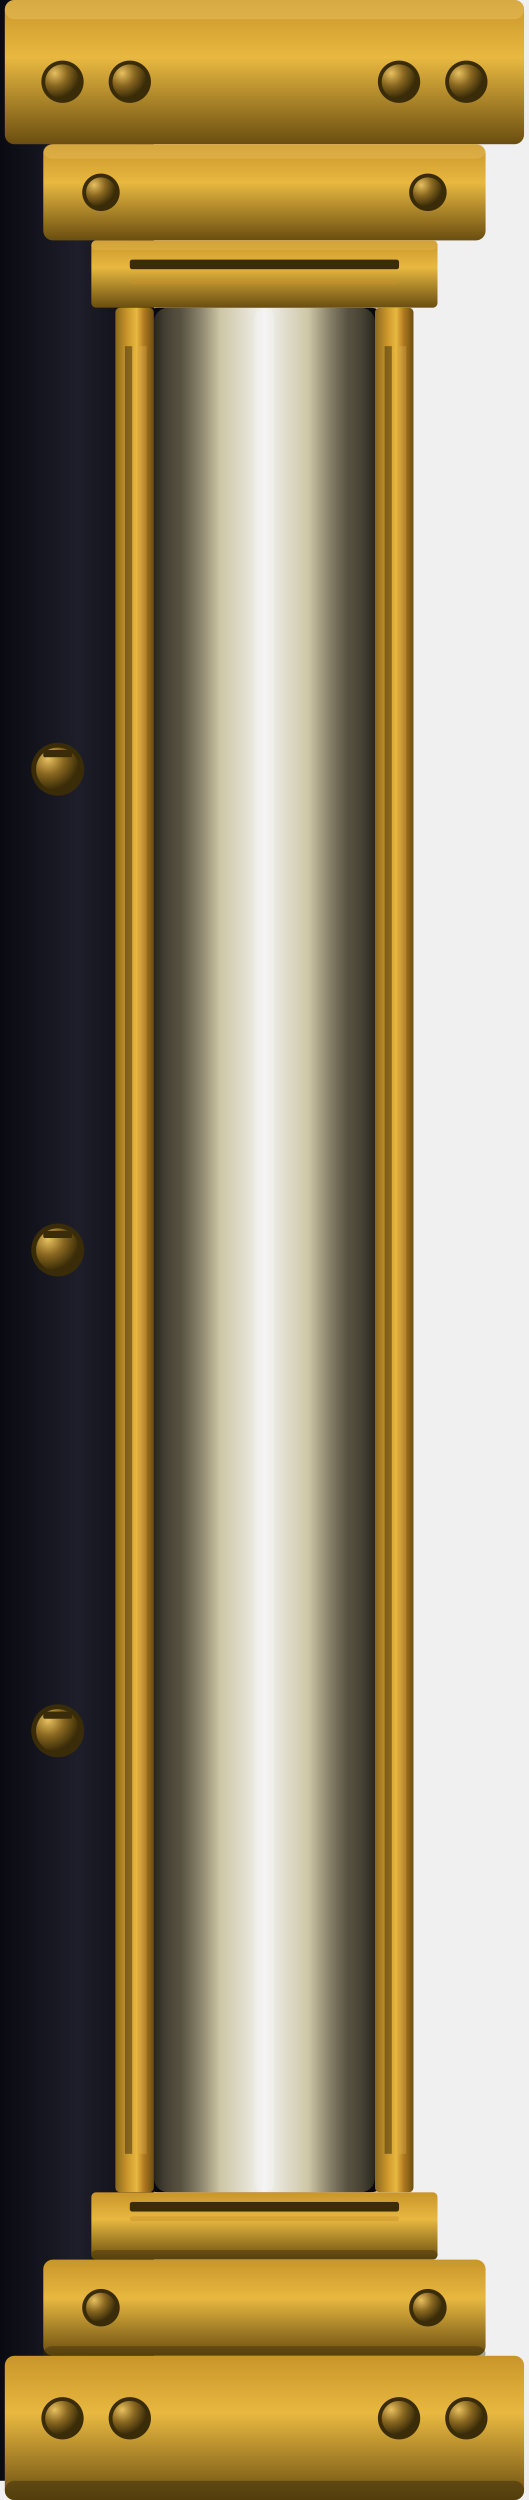
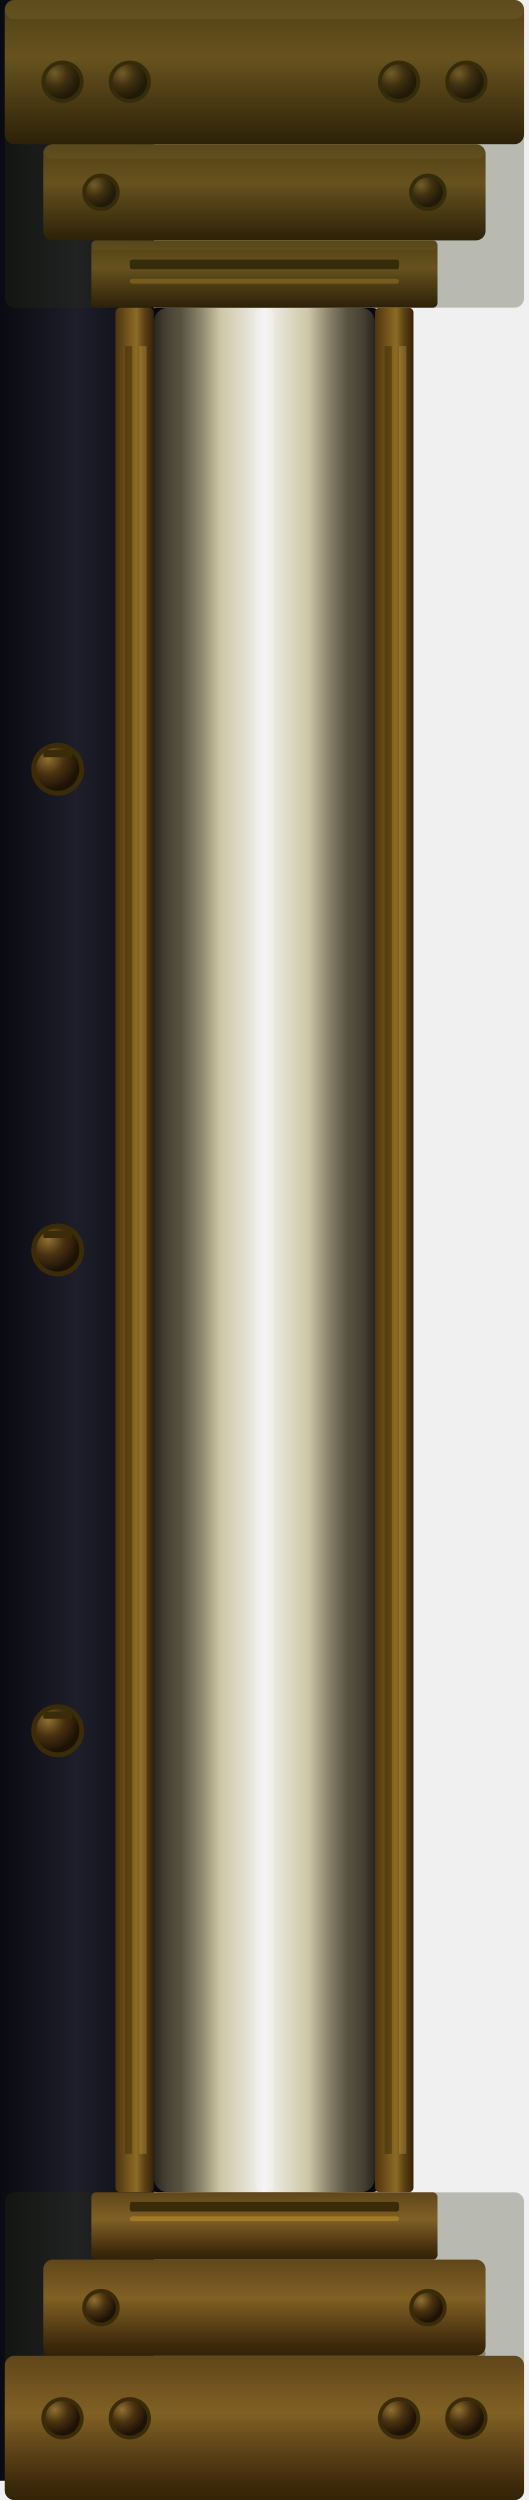
<svg xmlns="http://www.w3.org/2000/svg" viewBox="0 0 110 520" aria-hidden="true">
  <defs>
    <linearGradient id="brass-v" x1="0" x2="1" y1="0" y2="0">
-       <stop offset="0%" stop-color="#8a6820" />
-       <stop offset="30%" stop-color="#c9952a" />
-       <stop offset="55%" stop-color="#e8b840" />
-       <stop offset="75%" stop-color="#b07820" />
-       <stop offset="100%" stop-color="#6a4e10" />
+       <stop offset="0%" stop-color="#4e3410" />
+       <stop offset="30%" stop-color="#72521a" />
+       <stop offset="55%" stop-color="#8c6c24" />
+       <stop offset="75%" stop-color="#5e4214" />
+       <stop offset="100%" stop-color="#342208" />
    </linearGradient>
    <linearGradient id="brass-h" x1="0" x2="0" y1="0" y2="1">
-       <stop offset="0%" stop-color="#c9952a" />
-       <stop offset="40%" stop-color="#e8b840" />
-       <stop offset="100%" stop-color="#6a4e10" />
+       <stop offset="0%" stop-color="#60461a" />
+       <stop offset="40%" stop-color="#806024" />
+       <stop offset="100%" stop-color="#2e1c06" />
    </linearGradient>
    <linearGradient id="glass-tube" x1="0" x2="1" y1="0" y2="0">
      <stop offset="0%" stop-color="#2a2820" stop-opacity="0.9" />
      <stop offset="12%" stop-color="#8a8060" stop-opacity="0.6" />
      <stop offset="30%" stop-color="#f0e8c0" stop-opacity="0.85" />
      <stop offset="50%" stop-color="#ffffff" stop-opacity="0.95" />
      <stop offset="70%" stop-color="#f0e8c0" stop-opacity="0.85" />
      <stop offset="88%" stop-color="#8a8060" stop-opacity="0.6" />
      <stop offset="100%" stop-color="#2a2820" stop-opacity="0.9" />
    </linearGradient>
    <linearGradient id="glass-tube-lit" x1="0" x2="1" y1="0" y2="0">
      <stop offset="0%" stop-color="#3a2808" stop-opacity="0.9" />
      <stop offset="12%" stop-color="#c87820" stop-opacity="0.7" />
      <stop offset="30%" stop-color="#ffe090" stop-opacity="0.9" />
      <stop offset="50%" stop-color="#ffffff" stop-opacity="1.0" />
      <stop offset="70%" stop-color="#ffe090" stop-opacity="0.9" />
      <stop offset="88%" stop-color="#c87820" stop-opacity="0.7" />
      <stop offset="100%" stop-color="#3a2808" stop-opacity="0.9" />
    </linearGradient>
    <radialGradient id="tube-glow" cx="50%" cy="50%" r="50%" fx="50%" fy="50%">
      <stop offset="0%" stop-color="#f5c040" stop-opacity="0.0" />
      <stop offset="100%" stop-color="#f5c040" stop-opacity="0.0" />
    </radialGradient>
    <radialGradient id="tube-glow-lit" cx="50%" cy="50%" r="50%" fx="50%" fy="50%">
      <stop offset="0%" stop-color="#ffe8a0" stop-opacity="0.7" />
      <stop offset="40%" stop-color="#f5c040" stop-opacity="0.35" />
      <stop offset="100%" stop-color="#f5a800" stop-opacity="0.0" />
    </radialGradient>
    <linearGradient id="plate" x1="0" x2="1" y1="0" y2="0">
      <stop offset="0%" stop-color="#0a0a12" />
      <stop offset="50%" stop-color="#1e1e2a" />
      <stop offset="100%" stop-color="#0a0a12" />
    </linearGradient>
    <linearGradient id="cap" x1="0" x2="1" y1="0" y2="0">
-       <stop offset="0%" stop-color="#6a4e10" />
-       <stop offset="30%" stop-color="#c9952a" />
-       <stop offset="60%" stop-color="#e8b840" />
-       <stop offset="100%" stop-color="#8a6820" />
+       <stop offset="0%" stop-color="#2e1c06" />
+       <stop offset="30%" stop-color="#6a4e16" />
+       <stop offset="60%" stop-color="#88681e" />
+       <stop offset="100%" stop-color="#4a3410" />
    </linearGradient>
    <radialGradient id="riv-b" cx="30%" cy="28%" r="65%">
-       <stop offset="0%" stop-color="#e8c060" />
-       <stop offset="50%" stop-color="#8a6820" />
-       <stop offset="100%" stop-color="#3a2c08" />
+       <stop offset="0%" stop-color="#907030" />
+       <stop offset="50%" stop-color="#4a3210" />
+       <stop offset="100%" stop-color="#1e1206" />
    </radialGradient>
    <filter id="glow-filter" x="-80%" y="-10%" width="260%" height="120%">
      <feGaussianBlur stdDeviation="12" result="blur" />
      <feComposite in="SourceGraphic" in2="blur" operator="over" />
    </filter>
  </defs>
  <rect x="0" y="0" width="32" height="516" fill="url(#plate)" />
  <rect class="tube-glow-rect" x="0" y="64" width="110" height="392" fill="url(#tube-glow)" rx="6" />
  <rect x="29" y="64" width="52" height="392" fill="#080810" rx="4" />
  <rect class="glass-tube-rect" x="32" y="64" width="46" height="392" fill="url(#glass-tube)" rx="3" />
  <rect x="53" y="64" width="4" height="392" fill="white" fill-opacity="0.18" rx="2" />
  <rect x="1" y="0" width="108" height="30" fill="url(#brass-h)" rx="2" />
-   <rect x="1" y="0" width="108" height="4" fill="#e8c060" fill-opacity="0.5" rx="2" />
+   <rect x="1" y="0" width="108" height="4" fill="#e8c060" fill-opacity="0.14" rx="2" />
  <circle cx="13" cy="17" r="4" fill="url(#riv-b)" stroke="#3a2c08" stroke-width="0.8" />
  <circle cx="27" cy="17" r="4" fill="url(#riv-b)" stroke="#3a2c08" stroke-width="0.8" />
  <circle cx="83" cy="17" r="4" fill="url(#riv-b)" stroke="#3a2c08" stroke-width="0.8" />
  <circle cx="97" cy="17" r="4" fill="url(#riv-b)" stroke="#3a2c08" stroke-width="0.8" />
  <rect x="9" y="30" width="92" height="20" fill="url(#brass-h)" rx="2" />
-   <rect x="9" y="30" width="92" height="3" fill="#e8c060" fill-opacity="0.4" rx="2" />
+   <rect x="9" y="30" width="92" height="3" fill="#e8c060" fill-opacity="0.10" rx="2" />
  <circle cx="21" cy="40" r="3.5" fill="url(#riv-b)" stroke="#3a2c08" stroke-width="0.8" />
  <circle cx="89" cy="40" r="3.5" fill="url(#riv-b)" stroke="#3a2c08" stroke-width="0.8" />
  <rect x="19" y="50" width="72" height="14" fill="url(#brass-h)" rx="1" />
-   <rect x="19" y="50" width="72" height="2" fill="#e8c060" fill-opacity="0.3" rx="1" />
+   <rect x="19" y="50" width="72" height="2" fill="#e8c060" fill-opacity="0.08" rx="1" />
  <rect x="27" y="54" width="56" height="2" fill="#3a2c08" rx="0.5" />
  <rect x="27" y="58" width="56" height="1" fill="#c9952a" fill-opacity="0.5" rx="0.5" />
  <rect x="24" y="64" width="8" height="392" fill="url(#brass-v)" rx="1" />
  <rect x="26" y="72" width="1.5" height="376" fill="#3a2c08" fill-opacity="0.5" />
  <rect x="29" y="72" width="1.5" height="376" fill="#e8c060" fill-opacity="0.25" />
  <rect x="78" y="64" width="8" height="392" fill="url(#brass-v)" rx="1" />
  <rect x="80" y="72" width="1.5" height="376" fill="#3a2c08" fill-opacity="0.5" />
  <rect x="83" y="72" width="1.5" height="376" fill="#e8c060" fill-opacity="0.25" />
+   <rect x="1" y="0" width="108" height="64" fill="#283010" fill-opacity="0.28" rx="2" />
+   <rect x="1" y="456" width="108" height="64" fill="#283010" fill-opacity="0.28" rx="2" />
  <rect x="19" y="456" width="72" height="14" fill="url(#brass-h)" rx="1" />
  <rect x="19" y="468" width="72" height="2" fill="#3a2c08" fill-opacity="0.4" rx="1" />
  <rect x="27" y="458" width="56" height="2" fill="#3a2c08" rx="0.5" />
  <rect x="27" y="461" width="56" height="1" fill="#c9952a" fill-opacity="0.5" rx="0.5" />
  <rect x="9" y="470" width="92" height="20" fill="url(#brass-h)" rx="2" />
  <rect x="9" y="488" width="92" height="3" fill="#3a2c08" fill-opacity="0.4" rx="2" />
  <circle cx="21" cy="480" r="3.5" fill="url(#riv-b)" stroke="#3a2c08" stroke-width="0.8" />
  <circle cx="89" cy="480" r="3.5" fill="url(#riv-b)" stroke="#3a2c08" stroke-width="0.8" />
  <rect x="1" y="490" width="108" height="30" fill="url(#brass-h)" rx="2" />
  <rect x="1" y="516" width="108" height="4" fill="#3a2c08" fill-opacity="0.5" rx="2" />
  <circle cx="13" cy="503" r="4" fill="url(#riv-b)" stroke="#3a2c08" stroke-width="0.8" />
  <circle cx="27" cy="503" r="4" fill="url(#riv-b)" stroke="#3a2c08" stroke-width="0.8" />
  <circle cx="83" cy="503" r="4" fill="url(#riv-b)" stroke="#3a2c08" stroke-width="0.8" />
  <circle cx="97" cy="503" r="4" fill="url(#riv-b)" stroke="#3a2c08" stroke-width="0.8" />
  <circle cx="12" cy="160" r="5" fill="url(#riv-b)" stroke="#3a2c08" stroke-width="1" />
  <circle cx="12" cy="260" r="5" fill="url(#riv-b)" stroke="#3a2c08" stroke-width="1" />
  <circle cx="12" cy="360" r="5" fill="url(#riv-b)" stroke="#3a2c08" stroke-width="1" />
  <rect x="9" y="156" width="6" height="1.5" fill="#3a2c08" rx="0.3" />
  <rect x="9" y="256" width="6" height="1.5" fill="#3a2c08" rx="0.3" />
  <rect x="9" y="356" width="6" height="1.5" fill="#3a2c08" rx="0.3" />
</svg>
